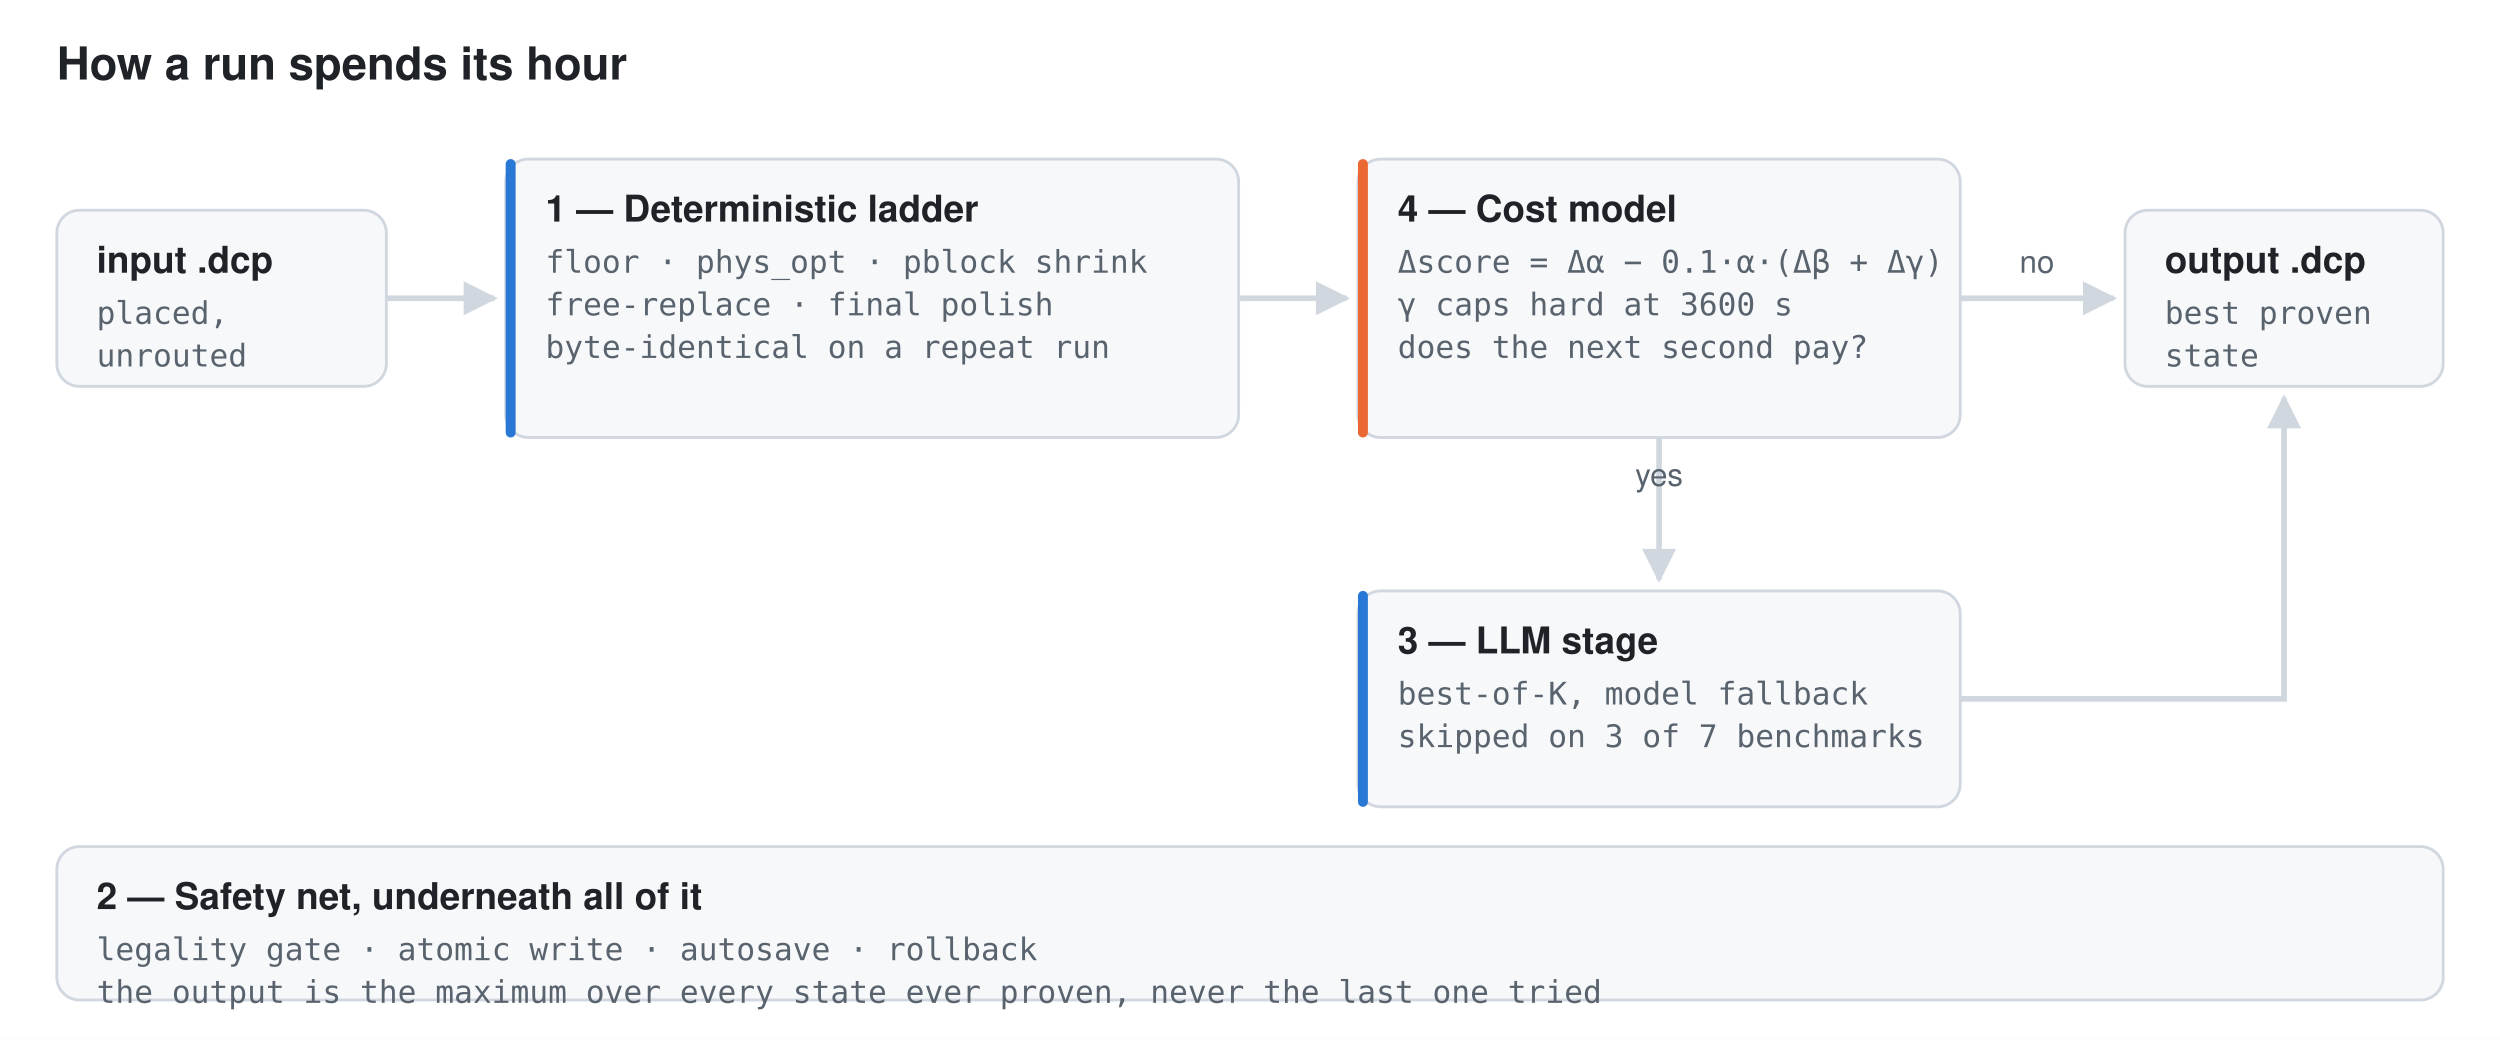
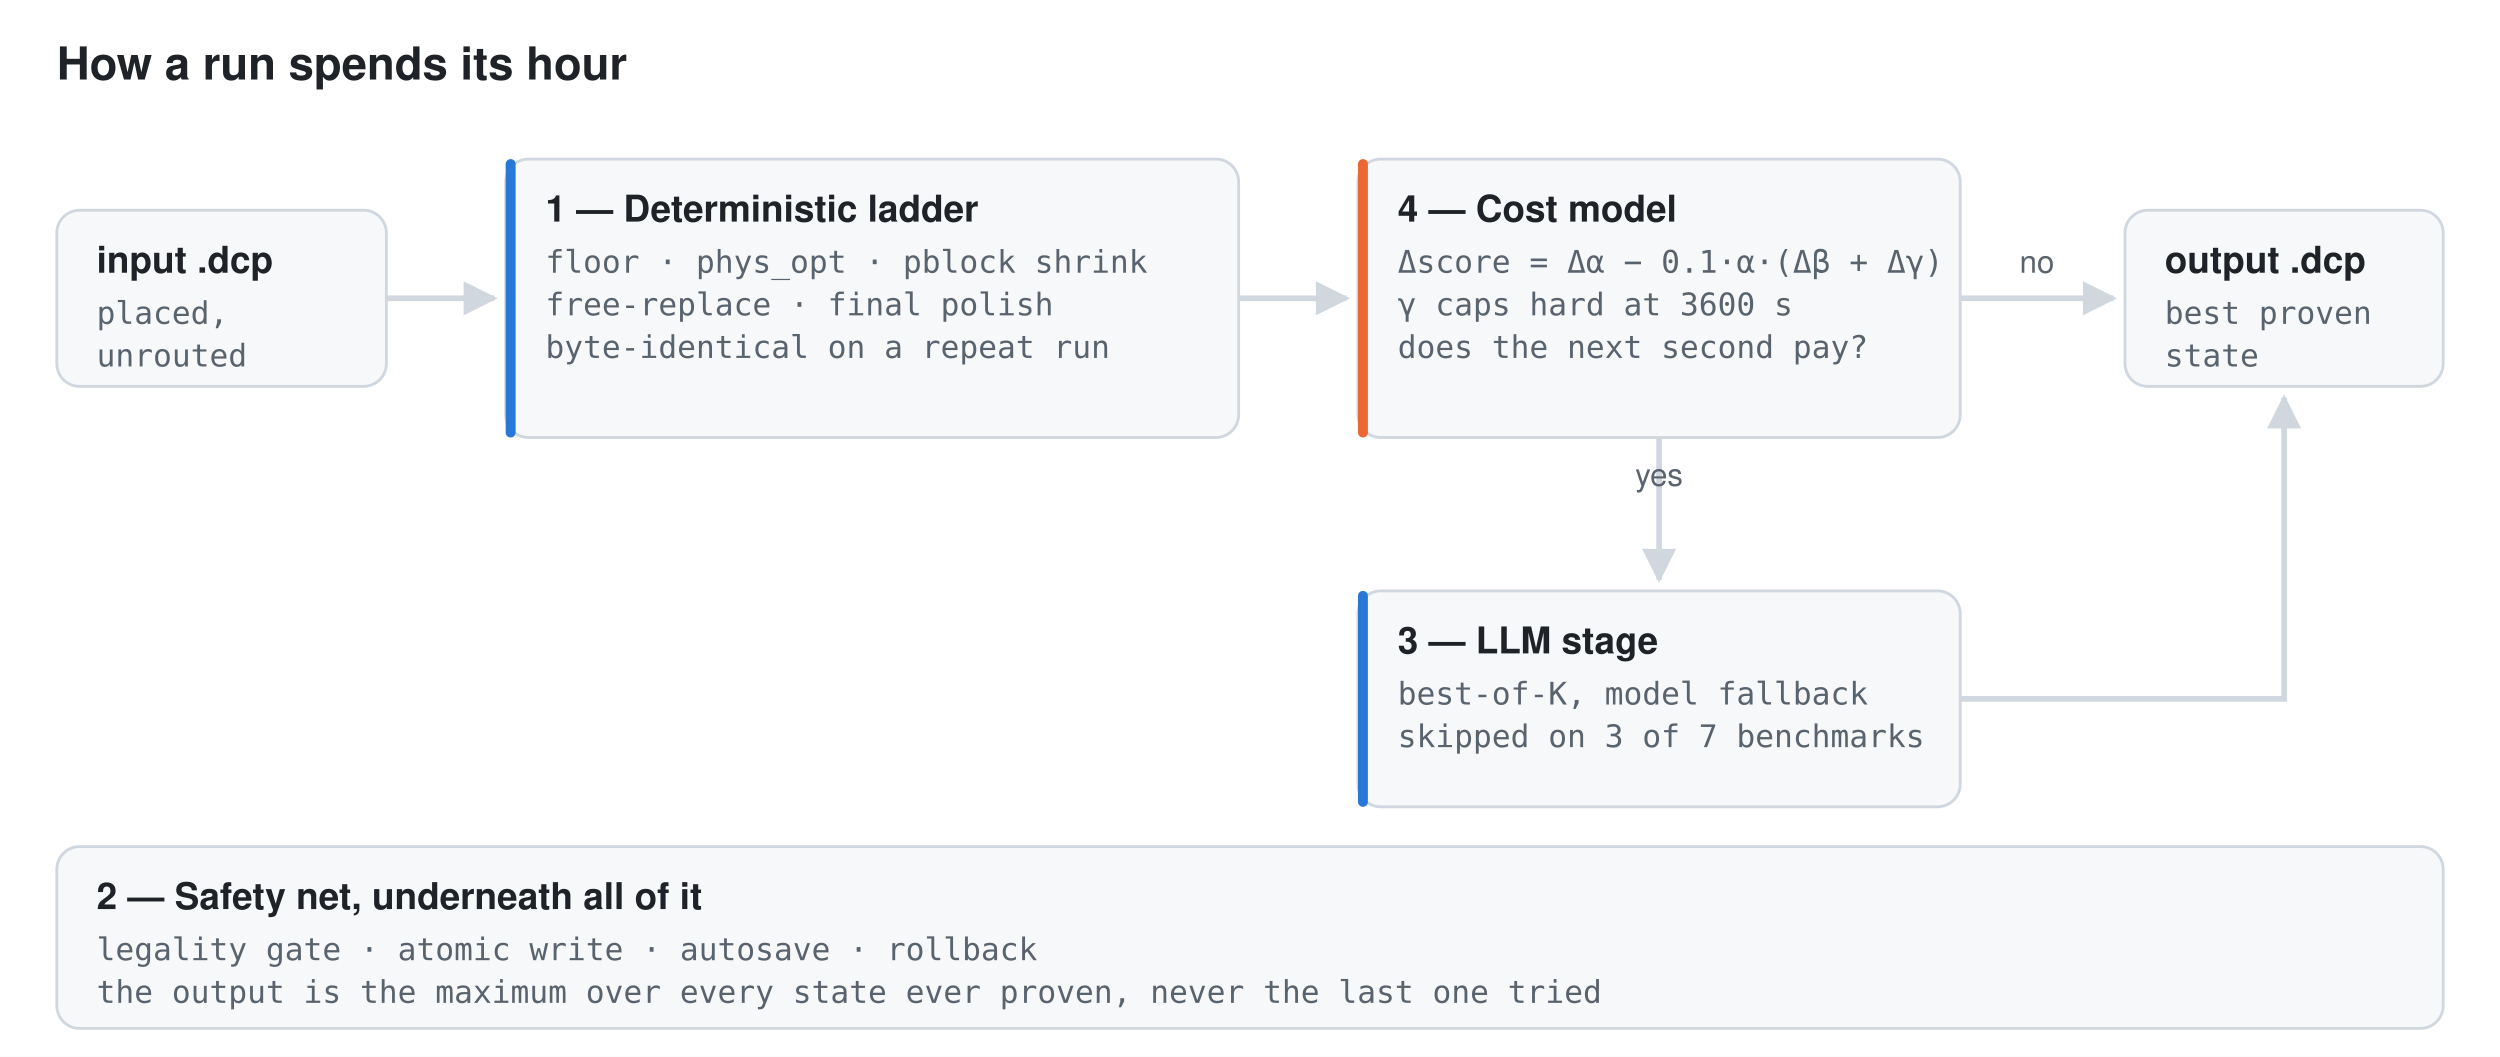
- <svg xmlns="http://www.w3.org/2000/svg" width="880" height="366" viewBox="0 0 880 366" role="img" aria-label="Pipeline: a checkpoint enters a deterministic ladder, a cost model decides whether more search pays for itself, the language-model stage runs only if it does, and a safety net gates every candidate">
+ <svg xmlns="http://www.w3.org/2000/svg" width="880" height="372" viewBox="0 0 880 372" role="img" aria-label="Pipeline: a checkpoint enters a deterministic ladder, a cost model decides whether more search pays for itself, the language-model stage runs only if it does, and a safety net gates every candidate">
  <defs>
    <marker id="head" viewBox="0 0 10 10" refX="9" refY="5" markerWidth="6" markerHeight="6" orient="auto-start-reverse">
      <path d="M 0 0 L 10 5 L 0 10 z" fill="#d0d7de" />
    </marker>
  </defs>
-   <rect width="880" height="366" fill="#ffffff" />
+   <rect width="880" height="372" fill="#ffffff" />
  <text x="20" y="28" font-family="ui-sans-serif,-apple-system,BlinkMacSystemFont,'Segoe UI',Helvetica,Arial,sans-serif" font-size="16" font-weight="600" fill="#1f2328">How a run spends its hour</text>
  <rect x="20" y="74" width="116" height="62" rx="8" fill="#f6f8fa" stroke="#d0d7de" />
  <text x="34" y="96" font-family="ui-sans-serif,-apple-system,BlinkMacSystemFont,'Segoe UI',Helvetica,Arial,sans-serif" font-size="13" font-weight="600" fill="#1f2328">input .dcp</text>
  <text x="34" y="114" font-family="ui-monospace,SFMono-Regular,'SF Mono',Menlo,Consolas,monospace" font-size="11" fill="#59636e">placed,</text>
  <text x="34" y="129" font-family="ui-monospace,SFMono-Regular,'SF Mono',Menlo,Consolas,monospace" font-size="11" fill="#59636e">unrouted</text>
  <rect x="178" y="56" width="258" height="98" rx="8" fill="#f6f8fa" stroke="#d0d7de" />
  <rect x="178" y="56" width="3.5" height="98" rx="1.75" fill="#2a78d6" />
  <text x="192" y="78" font-family="ui-sans-serif,-apple-system,BlinkMacSystemFont,'Segoe UI',Helvetica,Arial,sans-serif" font-size="13" font-weight="600" fill="#1f2328">1 — Deterministic ladder</text>
  <text x="192" y="96" font-family="ui-monospace,SFMono-Regular,'SF Mono',Menlo,Consolas,monospace" font-size="11" fill="#59636e">floor · phys_opt · pblock shrink</text>
  <text x="192" y="111" font-family="ui-monospace,SFMono-Regular,'SF Mono',Menlo,Consolas,monospace" font-size="11" fill="#59636e">free-replace · final polish</text>
  <text x="192" y="126" font-family="ui-monospace,SFMono-Regular,'SF Mono',Menlo,Consolas,monospace" font-size="11" fill="#59636e">byte-identical on a repeat run</text>
  <rect x="478" y="56" width="212" height="98" rx="8" fill="#f6f8fa" stroke="#d0d7de" />
  <rect x="478" y="56" width="3.5" height="98" rx="1.75" fill="#eb6834" />
  <text x="492" y="78" font-family="ui-sans-serif,-apple-system,BlinkMacSystemFont,'Segoe UI',Helvetica,Arial,sans-serif" font-size="13" font-weight="600" fill="#1f2328">4 — Cost model</text>
  <text x="492" y="96" font-family="ui-monospace,SFMono-Regular,'SF Mono',Menlo,Consolas,monospace" font-size="11" fill="#59636e">Δscore = Δα − 0.1·α·(Δβ + Δγ)</text>
  <text x="492" y="111" font-family="ui-monospace,SFMono-Regular,'SF Mono',Menlo,Consolas,monospace" font-size="11" fill="#59636e">γ caps hard at 3600 s</text>
  <text x="492" y="126" font-family="ui-monospace,SFMono-Regular,'SF Mono',Menlo,Consolas,monospace" font-size="11" fill="#59636e">does the next second pay?</text>
  <rect x="748" y="74" width="112" height="62" rx="8" fill="#f6f8fa" stroke="#d0d7de" />
  <text x="762" y="96" font-family="ui-sans-serif,-apple-system,BlinkMacSystemFont,'Segoe UI',Helvetica,Arial,sans-serif" font-size="13" font-weight="600" fill="#1f2328">output .dcp</text>
  <text x="762" y="114" font-family="ui-monospace,SFMono-Regular,'SF Mono',Menlo,Consolas,monospace" font-size="11" fill="#59636e">best proven</text>
  <text x="762" y="129" font-family="ui-monospace,SFMono-Regular,'SF Mono',Menlo,Consolas,monospace" font-size="11" fill="#59636e">state</text>
  <rect x="478" y="208" width="212" height="76" rx="8" fill="#f6f8fa" stroke="#d0d7de" />
  <rect x="478" y="208" width="3.5" height="76" rx="1.75" fill="#2a78d6" />
  <text x="492" y="230" font-family="ui-sans-serif,-apple-system,BlinkMacSystemFont,'Segoe UI',Helvetica,Arial,sans-serif" font-size="13" font-weight="600" fill="#1f2328">3 — LLM stage</text>
  <text x="492" y="248" font-family="ui-monospace,SFMono-Regular,'SF Mono',Menlo,Consolas,monospace" font-size="11" fill="#59636e">best-of-K, model fallback</text>
  <text x="492" y="263" font-family="ui-monospace,SFMono-Regular,'SF Mono',Menlo,Consolas,monospace" font-size="11" fill="#59636e">skipped on 3 of 7 benchmarks</text>
  <path d="M 136 105 L 174 105" stroke="#d0d7de" stroke-width="2" fill="none" marker-end="url(#head)" />
  <path d="M 436 105 L 474 105" stroke="#d0d7de" stroke-width="2" fill="none" marker-end="url(#head)" />
  <path d="M 690 105 L 744 105" stroke="#d0d7de" stroke-width="2" fill="none" marker-end="url(#head)" />
  <text x="717.0" y="96.0" text-anchor="middle" font-family="ui-sans-serif,-apple-system,BlinkMacSystemFont,'Segoe UI',Helvetica,Arial,sans-serif" font-size="11" fill="#59636e">no</text>
  <path d="M 584 154 L 584 204" stroke="#d0d7de" stroke-width="2" fill="none" marker-end="url(#head)" />
  <text x="584.0" y="171.0" text-anchor="middle" font-family="ui-sans-serif,-apple-system,BlinkMacSystemFont,'Segoe UI',Helvetica,Arial,sans-serif" font-size="11" fill="#59636e">yes</text>
  <path d="M 690 246 L 804 246 L 804 140" stroke="#d0d7de" stroke-width="2" fill="none" marker-end="url(#head)" />
-   <rect x="20" y="298" width="840" height="54" rx="8" fill="#f6f8fa" stroke="#d0d7de" />
+   <rect x="20" y="298" width="840" height="64" rx="8" fill="#f6f8fa" stroke="#d0d7de" />
  <text x="34" y="320" font-family="ui-sans-serif,-apple-system,BlinkMacSystemFont,'Segoe UI',Helvetica,Arial,sans-serif" font-size="13" font-weight="600" fill="#1f2328">2 — Safety net, underneath all of it</text>
  <text x="34" y="338" font-family="ui-monospace,SFMono-Regular,'SF Mono',Menlo,Consolas,monospace" font-size="11" fill="#59636e">legality gate · atomic write · autosave · rollback</text>
  <text x="34" y="353" font-family="ui-monospace,SFMono-Regular,'SF Mono',Menlo,Consolas,monospace" font-size="11" fill="#59636e">the output is the maximum over every state ever proven, never the last one tried</text>
</svg>
